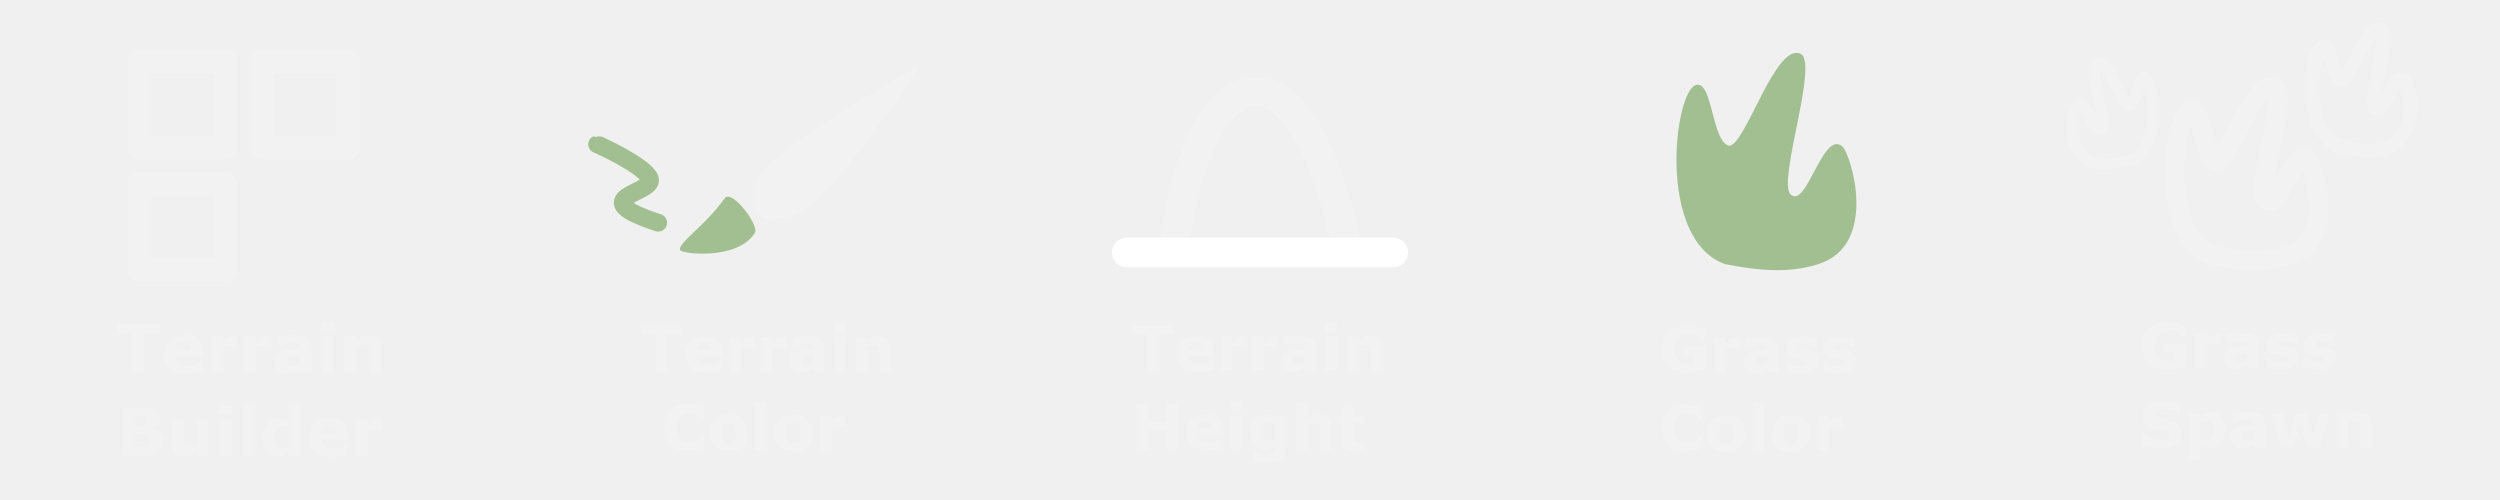
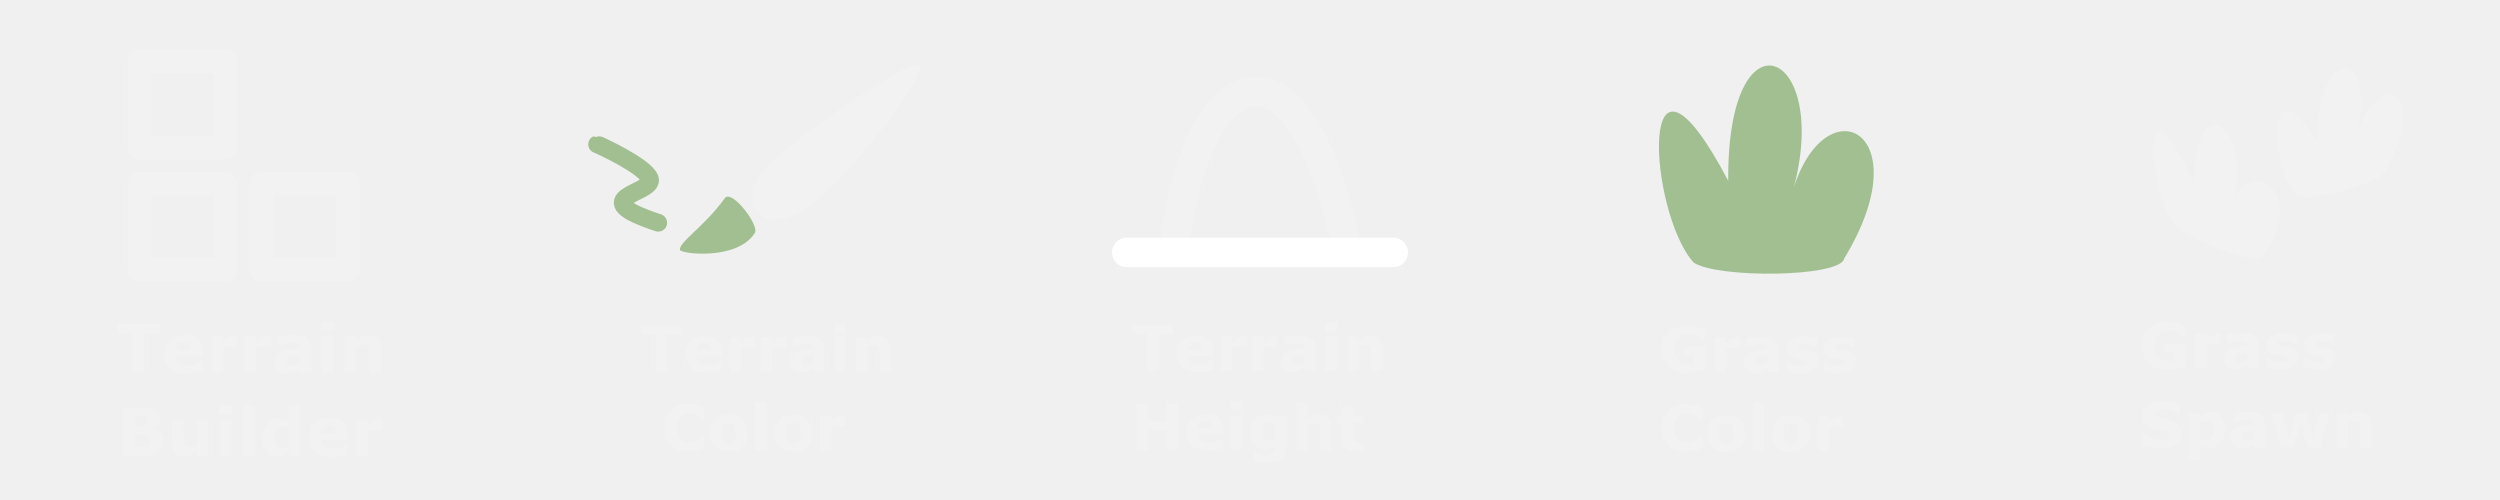
<svg xmlns="http://www.w3.org/2000/svg" width="84.667mm" height="16.933mm" viewBox="0 0 84.667 16.933" version="1.1" id="svg11372">
  <defs id="defs11369">
    <marker style="overflow:visible" id="Arrow1Lstart" refX="0" refY="0" orient="auto">
      <path transform="matrix(0.8,0,0,0.8,10,0)" style="fill:context-stroke;fill-rule:evenodd;stroke:context-stroke;stroke-width:1pt" d="M 0,0 5,-5 -12.5,0 5,5 Z" id="path27638" />
    </marker>
  </defs>
  <g id="layer1" transform="translate(263.7829,214.9342)">
    <g id="g12135" transform="matrix(0.20154,0,0,0.20154,-221.8433,-171.6164)" style="stroke-width:4.962">
      <rect style="fill:#21262e;fill-opacity:0;stroke-width:3.473;stroke-linecap:round;stroke-linejoin:round" id="rect11620" width="84.02" height="84.02" x="-208.095" y="-214.934" ry="0" />
      <g id="g4439" transform="matrix(1.058834,0,0,1.058834,-207.2128,-225.7754)" style="stroke-width:4.686">
-         <rect style="fill:none;fill-opacity:1;stroke:#f2f2f2;stroke-width:3.749;stroke-linecap:round;stroke-linejoin:round;stroke-miterlimit:4;stroke-dasharray:none;stroke-opacity:1" id="rect4427" width="13.678" height="13.678" x="21.268" y="19.986" />
-         <rect style="fill:none;fill-opacity:1;stroke:#f2f2f2;stroke-width:3.749;stroke-linecap:round;stroke-linejoin:round;stroke-miterlimit:4;stroke-dasharray:none;stroke-opacity:1" id="rect4429" width="13.678" height="13.678" x="21.268" y="39.396" />
-         <rect style="fill:none;fill-opacity:1;stroke:#f2f2f2;stroke-width:3.749;stroke-linecap:round;stroke-linejoin:round;stroke-miterlimit:4;stroke-dasharray:none;stroke-opacity:1" id="rect4431" width="13.678" height="13.678" x="40.679" y="19.986" />
+         <rect style="fill:none;fill-opacity:1;stroke:#f2f2f2;stroke-width:3.749;stroke-linecap:round;stroke-linejoin:round;stroke-miterlimit:4;stroke-dasharray:none;stroke-opacity:1" id="rect4427" width="13.678" height="13.678" x="21.268" y="-53.074" transform="scale(1,-1)" />
+         <rect style="fill:none;fill-opacity:1;stroke:#f2f2f2;stroke-width:3.749;stroke-linecap:round;stroke-linejoin:round;stroke-miterlimit:4;stroke-dasharray:none;stroke-opacity:1" id="rect4429" width="13.678" height="13.678" x="21.268" y="-33.664" transform="scale(1,-1)" />
+         <rect style="fill:none;fill-opacity:1;stroke:#f2f2f2;stroke-width:3.749;stroke-linecap:round;stroke-linejoin:round;stroke-miterlimit:4;stroke-dasharray:none;stroke-opacity:1" id="rect4431" width="13.678" height="13.678" x="40.679" y="-53.074" transform="scale(1,-1)" />
        <g aria-label=" Terrain  Builder" id="text4437" style="font-weight:bold;font-size:10.583px;line-height:1.25;-inkscape-font-specification:'sans-serif, Bold';fill:#f2f2f2;stroke-width:1.24">
          <path d="m 24.564,63.162 h -2.403 v 6.206 h -1.984 v -6.206 h -2.403 v -1.488 h 6.79 z" id="path12566" style="stroke-width:1.24" />
          <path d="m 31.37,66.811 h -4.258 q 0.041,0.682 0.517,1.044 0.481,0.362 1.411,0.362 0.589,0 1.142,-0.212 0.553,-0.212 0.873,-0.455 h 0.207 v 1.493 q -0.63,0.253 -1.189,0.367 -0.558,0.114 -1.235,0.114 -1.747,0 -2.677,-0.785 -0.93,-0.785 -0.93,-2.238 0,-1.437 0.878,-2.274 0.884,-0.842 2.418,-0.842 1.416,0 2.129,0.718 0.713,0.713 0.713,2.057 z m -1.85,-1.09 q -0.015,-0.584 -0.289,-0.878 -0.274,-0.295 -0.853,-0.295 -0.537,0 -0.884,0.279 -0.346,0.279 -0.388,0.894 z" id="path12568" style="stroke-width:1.24" />
          <path d="m 36.889,65.338 h -0.165 q -0.119,-0.041 -0.382,-0.062 -0.264,-0.021 -0.439,-0.021 -0.398,0 -0.703,0.052 -0.305,0.052 -0.656,0.176 v 3.886 H 32.682 v -5.803 h 1.86 v 0.853 q 0.615,-0.527 1.07,-0.698 0.455,-0.176 0.837,-0.176 0.098,0 0.222,0.005 0.124,0.005 0.217,0.015 z" id="path12570" style="stroke-width:1.24" />
          <path d="m 42.149,65.338 h -0.165 q -0.119,-0.041 -0.382,-0.062 -0.264,-0.021 -0.439,-0.021 -0.398,0 -0.703,0.052 -0.305,0.052 -0.656,0.176 v 3.886 h -1.86 v -5.803 h 1.86 v 0.853 q 0.615,-0.527 1.07,-0.698 0.455,-0.176 0.837,-0.176 0.098,0 0.222,0.005 0.124,0.005 0.217,0.015 z" id="path12572" style="stroke-width:1.24" />
          <path d="m 46.718,67.855 v -1.209 q -0.377,0.031 -0.816,0.088 -0.439,0.052 -0.667,0.124 -0.279,0.088 -0.429,0.258 -0.145,0.165 -0.145,0.439 0,0.181 0.031,0.295 0.031,0.114 0.155,0.217 0.119,0.103 0.284,0.155 0.165,0.047 0.517,0.047 0.279,0 0.563,-0.114 0.289,-0.114 0.506,-0.3 z m 0,0.899 q -0.15,0.114 -0.372,0.274 -0.222,0.16 -0.419,0.253 -0.274,0.124 -0.568,0.181 -0.295,0.062 -0.646,0.062 -0.827,0 -1.385,-0.512 -0.558,-0.512 -0.558,-1.307 0,-0.636 0.284,-1.039 0.284,-0.403 0.806,-0.636 0.517,-0.233 1.282,-0.331 0.765,-0.098 1.586,-0.145 v -0.031 q 0,-0.481 -0.393,-0.661 -0.393,-0.186 -1.158,-0.186 -0.46,0 -0.982,0.165 -0.522,0.16 -0.749,0.248 H 43.276 V 63.689 q 0.295,-0.078 0.956,-0.181 0.667,-0.109 1.333,-0.109 1.586,0 2.289,0.491 0.708,0.486 0.708,1.53 v 3.948 h -1.845 z" id="path12574" style="stroke-width:1.24" />
          <path d="m 52.133,69.369 h -1.86 v -5.803 h 1.86 z m 0.052,-6.63 H 50.221 v -1.411 h 1.964 z" id="path12576" style="stroke-width:1.24" />
          <path d="m 59.719,69.369 h -1.871 v -2.878 q 0,-0.351 -0.036,-0.698 -0.036,-0.351 -0.124,-0.517 -0.103,-0.191 -0.305,-0.279 -0.196,-0.088 -0.553,-0.088 -0.253,0 -0.517,0.083 -0.258,0.083 -0.563,0.264 v 4.113 h -1.86 v -5.803 h 1.86 v 0.641 q 0.496,-0.388 0.951,-0.594 0.46,-0.207 1.018,-0.207 0.941,0 1.468,0.548 0.532,0.548 0.532,1.638 z" id="path12578" style="stroke-width:1.24" />
          <path d="m 25.127,80.241 q 0,0.558 -0.227,0.997 -0.222,0.439 -0.615,0.729 -0.455,0.341 -1.003,0.486 -0.543,0.145 -1.38,0.145 H 18.544 V 74.903 h 2.987 q 0.93,0 1.359,0.062 0.434,0.062 0.858,0.274 0.439,0.222 0.651,0.599 0.217,0.372 0.217,0.853 0,0.558 -0.295,0.987 -0.295,0.424 -0.832,0.661 v 0.041 q 0.754,0.15 1.194,0.62 0.444,0.47 0.444,1.24 z m -2.542,-3.163 q 0,-0.191 -0.098,-0.382 -0.093,-0.191 -0.336,-0.284 -0.217,-0.083 -0.543,-0.088 -0.32,-0.01 -0.904,-0.01 h -0.186 v 1.628 h 0.31 q 0.47,0 0.801,-0.015 0.331,-0.015 0.522,-0.103 0.269,-0.119 0.351,-0.305 0.083,-0.191 0.083,-0.439 z m 0.486,3.132 q 0,-0.367 -0.145,-0.563 -0.14,-0.202 -0.481,-0.3 -0.233,-0.067 -0.641,-0.072 -0.408,-0.005 -0.853,-0.005 h -0.434 v 1.917 h 0.145 q 0.837,0 1.199,-0.005 0.362,-0.005 0.667,-0.134 0.31,-0.129 0.424,-0.341 0.119,-0.217 0.119,-0.496 z" id="path12580" style="stroke-width:1.24" />
          <path d="m 32.284,82.598 h -1.86 v -0.641 q -0.517,0.393 -0.946,0.599 -0.429,0.202 -1.023,0.202 -0.961,0 -1.483,-0.553 -0.517,-0.553 -0.517,-1.633 v -3.778 h 1.871 v 2.878 q 0,0.439 0.026,0.734 0.031,0.289 0.134,0.481 0.098,0.191 0.295,0.279 0.202,0.088 0.558,0.088 0.238,0 0.527,-0.088 0.289,-0.088 0.558,-0.258 v -4.113 h 1.86 z" id="path12582" style="stroke-width:1.24" />
          <path d="m 35.902,82.598 h -1.86 v -5.803 h 1.86 z m 0.052,-6.63 h -1.964 v -1.411 h 1.964 z" id="path12584" style="stroke-width:1.24" />
          <path d="m 39.519,82.598 h -1.86 v -8.041 h 1.86 z" id="path12586" style="stroke-width:1.24" />
          <path d="m 46.919,82.598 h -1.86 v -0.605 q -0.481,0.393 -0.899,0.579 -0.419,0.186 -0.966,0.186 -1.059,0 -1.695,-0.816 -0.636,-0.816 -0.636,-2.201 0,-0.739 0.212,-1.307 0.217,-0.574 0.589,-0.982 0.351,-0.388 0.853,-0.599 0.501,-0.217 1.003,-0.217 0.522,0 0.853,0.114 0.336,0.109 0.687,0.279 v -2.47 h 1.86 z M 45.059,80.996 V 78.148 q -0.196,-0.083 -0.413,-0.119 -0.217,-0.036 -0.398,-0.036 -0.734,0 -1.101,0.46 -0.367,0.455 -0.367,1.266 0,0.853 0.295,1.24 0.295,0.382 0.946,0.382 0.253,0 0.537,-0.093 0.284,-0.098 0.501,-0.253 z" id="path12588" style="stroke-width:1.24" />
          <path d="m 54.391,80.04 h -4.258 q 0.041,0.682 0.517,1.044 0.481,0.362 1.411,0.362 0.589,0 1.142,-0.212 0.553,-0.212 0.873,-0.455 h 0.207 v 1.493 q -0.63,0.253 -1.189,0.367 -0.558,0.114 -1.235,0.114 -1.747,0 -2.677,-0.785 -0.93,-0.785 -0.93,-2.238 0,-1.437 0.878,-2.274 0.884,-0.842 2.418,-0.842 1.416,0 2.129,0.718 0.713,0.713 0.713,2.057 z m -1.85,-1.09 q -0.015,-0.584 -0.289,-0.878 -0.274,-0.295 -0.853,-0.295 -0.537,0 -0.884,0.279 -0.346,0.279 -0.388,0.894 z" id="path12590" style="stroke-width:1.24" />
          <path d="m 59.91,78.567 h -0.165 q -0.119,-0.041 -0.382,-0.062 -0.264,-0.021 -0.439,-0.021 -0.398,0 -0.703,0.052 -0.305,0.052 -0.656,0.176 v 3.886 h -1.86 v -5.803 h 1.86 v 0.853 q 0.615,-0.527 1.07,-0.698 0.455,-0.176 0.837,-0.176 0.098,0 0.222,0.005 0.124,0.005 0.217,0.015 z" id="path12592" style="stroke-width:1.24" />
        </g>
      </g>
    </g>
    <g id="g3920" transform="matrix(0.1259586,0,0,0.1259586,-192.4308,-192.562)" style="stroke-width:7.939" />
    <g id="g2882">
      <rect style="fill:#21262e;fill-opacity:0;stroke-width:0.7;stroke-linecap:round;stroke-linejoin:round" id="rect12141" width="16.933" height="16.933" x="-212.983" y="-214.934" ry="0" />
      <g aria-label="Grass Color" id="text4475" style="font-weight:bold;font-size:10.583px;line-height:1.25;-inkscape-font-specification:'sans-serif, Bold';fill:#f2f2f2;stroke-width:1.313" transform="matrix(0.20154,0,0,0.20154,-195.6558,-187.0334)">
        <path d="m -51.473,-76.346 q -0.517,0.202 -1.369,0.403 -0.853,0.196 -1.7,0.196 -1.964,0 -3.075,-1.065 -1.111,-1.07 -1.111,-2.951 0,-1.793 1.121,-2.889 1.121,-1.101 3.126,-1.101 0.76,0 1.447,0.14 0.687,0.134 1.53,0.543 v 1.804 h -0.222 q -0.145,-0.109 -0.424,-0.305 -0.279,-0.202 -0.537,-0.341 -0.3,-0.165 -0.703,-0.284 -0.398,-0.119 -0.847,-0.119 -0.527,0 -0.956,0.155 -0.429,0.155 -0.77,0.475 -0.326,0.31 -0.517,0.791 -0.186,0.475 -0.186,1.101 0,1.276 0.677,1.953 0.677,0.677 2,0.677 0.114,0 0.248,-0.005 0.14,-0.005 0.253,-0.015 v -1.509 H -55.023 V -80.144 h 3.55 z" id="path12984" style="stroke-width:1.313" />
        <path d="m -45.592,-79.937 h -0.165 q -0.119,-0.041 -0.382,-0.062 -0.264,-0.021 -0.439,-0.021 -0.398,0 -0.703,0.052 -0.305,0.052 -0.656,0.176 v 3.886 h -1.86 v -5.803 h 1.86 v 0.853 q 0.615,-0.527 1.07,-0.698 0.455,-0.176 0.837,-0.176 0.098,0 0.222,0.005 0.124,0.005 0.217,0.015 z" id="path12986" style="stroke-width:1.313" />
        <path d="m -41.024,-77.421 v -1.209 q -0.377,0.031 -0.816,0.088 -0.439,0.052 -0.667,0.124 -0.279,0.088 -0.429,0.258 -0.145,0.165 -0.145,0.439 0,0.181 0.031,0.295 0.031,0.114 0.155,0.217 0.119,0.103 0.284,0.155 0.165,0.047 0.517,0.047 0.279,0 0.563,-0.114 0.289,-0.114 0.506,-0.3 z m 0,0.899 q -0.15,0.114 -0.372,0.274 -0.222,0.16 -0.419,0.253 -0.274,0.124 -0.568,0.181 -0.295,0.062 -0.646,0.062 -0.827,0 -1.385,-0.512 -0.558,-0.512 -0.558,-1.307 0,-0.636 0.284,-1.039 0.284,-0.403 0.806,-0.636 0.517,-0.233 1.282,-0.331 0.765,-0.098 1.586,-0.145 v -0.031 q 0,-0.481 -0.393,-0.661 -0.393,-0.186 -1.158,-0.186 -0.46,0 -0.982,0.165 -0.522,0.16 -0.749,0.248 h -0.171 v -1.4 q 0.295,-0.078 0.956,-0.181 0.667,-0.109 1.333,-0.109 1.586,0 2.289,0.491 0.708,0.486 0.708,1.53 v 3.948 h -1.845 z" id="path12988" style="stroke-width:1.313" />
        <path d="m -32.425,-77.746 q 0,0.899 -0.806,1.452 -0.806,0.548 -2.207,0.548 -0.775,0 -1.406,-0.145 -0.63,-0.145 -1.013,-0.32 v -1.53 h 0.171 q 0.14,0.098 0.32,0.217 0.186,0.114 0.522,0.248 0.289,0.119 0.656,0.207 0.367,0.083 0.785,0.083 0.548,0 0.811,-0.119 0.264,-0.124 0.264,-0.362 0,-0.212 -0.155,-0.305 -0.155,-0.098 -0.589,-0.186 -0.207,-0.047 -0.563,-0.098 -0.351,-0.057 -0.641,-0.134 -0.791,-0.207 -1.173,-0.641 -0.382,-0.439 -0.382,-1.09 0,-0.837 0.791,-1.39 0.796,-0.558 2.17,-0.558 0.651,0 1.245,0.134 0.599,0.129 0.935,0.279 v 1.468 h -0.16 q -0.413,-0.284 -0.946,-0.46 -0.527,-0.181 -1.07,-0.181 -0.45,0 -0.76,0.124 -0.305,0.124 -0.305,0.351 0,0.207 0.14,0.315 0.14,0.109 0.656,0.217 0.284,0.057 0.61,0.114 0.331,0.052 0.661,0.134 0.734,0.191 1.085,0.605 0.351,0.408 0.351,1.023 z" id="path12990" style="stroke-width:1.313" />
        <path d="m -26.146,-77.746 q 0,0.899 -0.806,1.452 -0.806,0.548 -2.207,0.548 -0.775,0 -1.406,-0.145 -0.63,-0.145 -1.013,-0.32 v -1.53 h 0.171 q 0.14,0.098 0.32,0.217 0.186,0.114 0.522,0.248 0.289,0.119 0.656,0.207 0.367,0.083 0.785,0.083 0.548,0 0.811,-0.119 0.264,-0.124 0.264,-0.362 0,-0.212 -0.155,-0.305 -0.155,-0.098 -0.589,-0.186 -0.207,-0.047 -0.563,-0.098 -0.351,-0.057 -0.641,-0.134 -0.791,-0.207 -1.173,-0.641 -0.382,-0.439 -0.382,-1.09 0,-0.837 0.791,-1.39 0.796,-0.558 2.17,-0.558 0.651,0 1.245,0.134 0.599,0.129 0.935,0.279 v 1.468 h -0.16 q -0.413,-0.284 -0.946,-0.46 -0.527,-0.181 -1.07,-0.181 -0.45,0 -0.76,0.124 -0.305,0.124 -0.305,0.351 0,0.207 0.14,0.315 0.14,0.109 0.656,0.217 0.284,0.057 0.61,0.114 0.331,0.052 0.661,0.134 0.734,0.191 1.085,0.605 0.351,0.408 0.351,1.023 z" id="path12992" style="stroke-width:1.313" />
        <path d="m -54.801,-62.528 q -0.858,0 -1.586,-0.253 -0.723,-0.253 -1.245,-0.754 -0.522,-0.501 -0.811,-1.251 -0.284,-0.749 -0.284,-1.731 0,-0.915 0.274,-1.659 0.274,-0.744 0.796,-1.276 0.501,-0.512 1.24,-0.791 0.744,-0.279 1.623,-0.279 0.486,0 0.873,0.057 0.393,0.052 0.723,0.14 0.346,0.098 0.625,0.222 0.284,0.119 0.496,0.222 v 1.866 h -0.227 q -0.145,-0.124 -0.367,-0.295 -0.217,-0.171 -0.496,-0.336 -0.284,-0.165 -0.615,-0.279 -0.331,-0.114 -0.708,-0.114 -0.419,0 -0.796,0.134 -0.377,0.129 -0.698,0.434 -0.305,0.295 -0.496,0.78 -0.186,0.486 -0.186,1.178 0,0.723 0.202,1.209 0.207,0.486 0.517,0.765 0.315,0.284 0.703,0.408 0.388,0.119 0.765,0.119 0.362,0 0.713,-0.109 0.357,-0.109 0.656,-0.295 0.253,-0.15 0.47,-0.32 0.217,-0.171 0.357,-0.295 h 0.207 v 1.84 q -0.289,0.129 -0.553,0.243 -0.264,0.114 -0.553,0.196 -0.377,0.109 -0.708,0.165 -0.331,0.057 -0.91,0.057 z" id="path12994" style="stroke-width:1.313" />
        <path d="m -44.791,-65.577 q 0,1.431 -0.837,2.258 -0.832,0.822 -2.341,0.822 -1.509,0 -2.346,-0.822 -0.832,-0.827 -0.832,-2.258 0,-1.442 0.837,-2.263 0.842,-0.822 2.341,-0.822 1.519,0 2.346,0.827 0.832,0.827 0.832,2.258 z m -2.289,1.411 q 0.181,-0.222 0.269,-0.532 0.093,-0.315 0.093,-0.868 0,-0.512 -0.093,-0.858 -0.093,-0.346 -0.258,-0.553 -0.165,-0.212 -0.398,-0.3 -0.233,-0.088 -0.501,-0.088 -0.269,0 -0.481,0.072 -0.207,0.072 -0.398,0.289 -0.171,0.202 -0.274,0.553 -0.098,0.351 -0.098,0.884 0,0.475 0.088,0.827 0.088,0.346 0.258,0.558 0.165,0.202 0.393,0.295 0.233,0.093 0.527,0.093 0.253,0 0.481,-0.083 0.233,-0.088 0.393,-0.289 z" id="path12996" style="stroke-width:1.313" />
        <path d="m -41.598,-62.677 h -1.86 v -8.041 h 1.86 z" id="path12998" style="stroke-width:1.313" />
        <path d="m -33.908,-65.577 q 0,1.431 -0.837,2.258 -0.832,0.822 -2.341,0.822 -1.509,0 -2.346,-0.822 -0.832,-0.827 -0.832,-2.258 0,-1.442 0.837,-2.263 0.842,-0.822 2.341,-0.822 1.519,0 2.346,0.827 0.832,0.827 0.832,2.258 z m -2.289,1.411 q 0.181,-0.222 0.269,-0.532 0.093,-0.315 0.093,-0.868 0,-0.512 -0.093,-0.858 -0.093,-0.346 -0.258,-0.553 -0.165,-0.212 -0.398,-0.3 -0.233,-0.088 -0.501,-0.088 -0.269,0 -0.481,0.072 -0.207,0.072 -0.398,0.289 -0.171,0.202 -0.274,0.553 -0.098,0.351 -0.098,0.884 0,0.475 0.088,0.827 0.088,0.346 0.258,0.558 0.165,0.202 0.393,0.295 0.233,0.093 0.527,0.093 0.253,0 0.481,-0.083 0.233,-0.088 0.393,-0.289 z" id="path13000" style="stroke-width:1.313" />
        <path d="m -28.368,-66.708 h -0.165 q -0.119,-0.041 -0.382,-0.062 -0.264,-0.021 -0.439,-0.021 -0.398,0 -0.703,0.052 -0.305,0.052 -0.656,0.176 v 3.886 h -1.86 v -5.803 h 1.86 v 0.853 q 0.615,-0.527 1.07,-0.698 0.455,-0.176 0.837,-0.176 0.098,0 0.222,0.005 0.124,0.005 0.217,0.015 z" id="path13002" style="stroke-width:1.313" />
      </g>
-       <path style="fill:#a1bf91;fill-opacity:1;stroke:none;stroke-width:0.265;stroke-linecap:butt;stroke-linejoin:miter;stroke-miterlimit:4;stroke-dasharray:none;stroke-opacity:1" d="m -202.198,-205.991 c 2.069,-0.659 1.085,-3.754 0.809,-3.986 -0.665,-0.558 -1.205,2.123 -1.746,1.632 -0.483,-0.401 0.998,-4.565 0.308,-4.777 -0.838,-0.33 -1.842,3.091 -2.389,3.125 -0.599,-0.118 -0.557,-2.202 -1.123,-2.062 -0.736,0.182 -1.357,5.227 0.975,6.069 1.042,0.205 2.114,0.335 3.165,0 z" id="path39432" />
+       <path style="fill:#a1bf91;fill-opacity:1;stroke:none;stroke-width:0.265px;stroke-linecap:butt;stroke-linejoin:miter;stroke-opacity:1" d="m -206.423,-206.041 c 0.811,0.541 4.983,0.499 5.096,-0.137 2.616,-4.3 -0.598,-5.915 -1.713,-2.382 1.268,-4.729 -2.261,-6.2 -2.213,-0.251 -3.136,-5.943 -2.703,1.086 -1.17,2.77 z" id="path867-1" />
    </g>
-     <path style="fill:none;fill-opacity:1;stroke:#f2f2f2;stroke-width:0.454;stroke-linecap:butt;stroke-linejoin:miter;stroke-miterlimit:4;stroke-dasharray:none;stroke-opacity:1" d="m -182.814,-209.994 c 1.035,-0.612 0.601,-2.079 0.448,-2.208 -0.368,-0.309 -0.667,1.176 -0.967,0.904 -0.267,-0.222 0.553,-2.528 0.171,-2.646 -0.464,-0.183 -1.02,1.712 -1.323,1.73 -0.332,-0.065 -0.308,-1.22 -0.622,-1.142 -0.407,0.101 -0.752,2.895 0.54,3.361 0.577,0.113 1.228,0.31 1.753,0 z" id="path2853" />
    <g id="g25799" transform="matrix(0.20154,0,0,0.20154,-193.6867,-211.7838)" style="stroke-width:4.962">
      <rect style="fill:#21262e;fill-opacity:0;stroke-width:3.473;stroke-linecap:round;stroke-linejoin:round" id="rect25763" width="84.02" height="84.02" x="-263.783" y="-15.632" ry="0" />
      <g id="g36978">
-         <path style="fill:#f2f2f2;fill-opacity:1;stroke:none;stroke-width:9.924;stroke-linecap:butt;stroke-linejoin:miter;stroke-miterlimit:4;stroke-dasharray:none;stroke-opacity:1" d="m -219.333,12.82 c 4.578,-5.123 26.05,-17.531 26.05,-17.531 0,0 -13.323,21.313 -20.44,24.9 -7.342,3.701 -9.669,-2.828 -5.61,-7.37 z" id="path25765" />
+         <path style="fill:#f2f2f2;fill-opacity:1;stroke:none;stroke-width:9.924;stroke-linecap:butt;stroke-linejoin:miter;stroke-miterlimit:4;stroke-dasharray:none;stroke-opacity:1" d="m -219.333,12.82 c 4.578,-5.123 24.727,-18.792 26.05,-17.531 1.641,1.262 -13.323,21.313 -20.44,24.9 -7.342,3.701 -9.669,-2.828 -5.61,-7.37 z" id="path25765" />
        <path style="fill:#a1bf91;fill-opacity:1;stroke:none;stroke-width:4.962;stroke-linecap:butt;stroke-linejoin:miter;stroke-miterlimit:4;stroke-dasharray:none;stroke-opacity:1" d="m -220.951,23.484 c -2.802,4.594 -12.015,3.599 -12.57,2.929 -0.446,-1.197 4.085,-3.944 7.506,-8.738 1.143,-1.602 5.835,4.546 5.064,5.81 z" id="path25767" />
        <path style="fill:none;stroke:#a1bf91;stroke-width:2.977;stroke-linecap:round;stroke-linejoin:round;stroke-miterlimit:4;stroke-dasharray:none;stroke-opacity:1" d="m -237.191,21.802 c -13.073,-4.306 -0.507,-4.888 -1.414,-7.404 -0.778,-2.158 -8.804,-5.802 -8.86,-5.775" id="path25769" />
        <g aria-label="Terrain  Color" id="g25795" style="font-weight:bold;font-size:10.583px;line-height:1.25;-inkscape-font-specification:'sans-serif, Bold';fill:#f2f2f2;stroke-width:1.313" transform="translate(1.306915,2.53826)">
          <path d="m -234.587,38.083 h -2.403 v 6.206 h -1.984 v -6.206 h -2.403 v -1.488 h 6.79 z" id="path25771" style="stroke-width:1.313" />
          <path d="m -227.781,41.731 h -4.258 q 0.041,0.682 0.517,1.044 0.481,0.362 1.411,0.362 0.589,0 1.142,-0.212 0.553,-0.212 0.873,-0.455 h 0.207 v 1.493 q -0.63,0.253 -1.189,0.367 -0.558,0.114 -1.235,0.114 -1.747,0 -2.677,-0.785 -0.93,-0.785 -0.93,-2.238 0,-1.437 0.878,-2.274 0.884,-0.842 2.418,-0.842 1.416,0 2.129,0.718 0.713,0.713 0.713,2.057 z m -1.85,-1.09 q -0.015,-0.584 -0.289,-0.878 -0.274,-0.295 -0.853,-0.295 -0.537,0 -0.884,0.279 -0.346,0.279 -0.388,0.894 z" id="path25773" style="stroke-width:1.313" />
          <path d="m -222.262,40.258 h -0.165 q -0.119,-0.041 -0.382,-0.062 -0.264,-0.021 -0.439,-0.021 -0.398,0 -0.703,0.052 -0.305,0.052 -0.656,0.176 v 3.886 h -1.86 v -5.803 h 1.86 v 0.853 q 0.615,-0.527 1.07,-0.698 0.455,-0.176 0.837,-0.176 0.098,0 0.222,0.005 0.124,0.005 0.217,0.015 z" id="path25775" style="stroke-width:1.313" />
          <path d="m -217.001,40.258 h -0.165 q -0.119,-0.041 -0.382,-0.062 -0.264,-0.021 -0.439,-0.021 -0.398,0 -0.703,0.052 -0.305,0.052 -0.656,0.176 v 3.886 h -1.86 v -5.803 h 1.86 v 0.853 q 0.615,-0.527 1.07,-0.698 0.455,-0.176 0.837,-0.176 0.098,0 0.222,0.005 0.124,0.005 0.217,0.015 z" id="path25777" style="stroke-width:1.313" />
          <path d="m -212.433,42.775 v -1.209 q -0.377,0.031 -0.816,0.088 -0.439,0.052 -0.667,0.124 -0.279,0.088 -0.429,0.258 -0.145,0.165 -0.145,0.439 0,0.181 0.031,0.295 0.031,0.114 0.155,0.217 0.119,0.103 0.284,0.155 0.165,0.047 0.517,0.047 0.279,0 0.563,-0.114 0.289,-0.114 0.506,-0.3 z m 0,0.899 q -0.15,0.114 -0.372,0.274 -0.222,0.16 -0.419,0.253 -0.274,0.124 -0.568,0.181 -0.295,0.062 -0.646,0.062 -0.827,0 -1.385,-0.512 -0.558,-0.512 -0.558,-1.307 0,-0.636 0.284,-1.039 0.284,-0.403 0.806,-0.636 0.517,-0.233 1.282,-0.331 0.765,-0.098 1.586,-0.145 v -0.031 q 0,-0.481 -0.393,-0.661 -0.393,-0.186 -1.158,-0.186 -0.46,0 -0.982,0.165 -0.522,0.16 -0.749,0.248 h -0.171 v -1.4 q 0.295,-0.078 0.956,-0.181 0.667,-0.109 1.333,-0.109 1.586,0 2.289,0.491 0.708,0.486 0.708,1.53 v 3.948 h -1.845 z" id="path25779" style="stroke-width:1.313" />
          <path d="m -207.017,44.289 h -1.86 v -5.803 h 1.86 z m 0.052,-6.63 h -1.964 V 36.248 h 1.964 z" id="path25781" style="stroke-width:1.313" />
          <path d="m -199.431,44.289 h -1.871 v -2.878 q 0,-0.351 -0.036,-0.698 -0.036,-0.351 -0.124,-0.517 -0.103,-0.191 -0.305,-0.279 -0.196,-0.088 -0.553,-0.088 -0.253,0 -0.517,0.083 -0.258,0.083 -0.563,0.264 v 4.113 h -1.86 V 38.486 h 1.86 v 0.641 q 0.496,-0.388 0.951,-0.594 0.46,-0.207 1.018,-0.207 0.941,0 1.468,0.548 0.532,0.548 0.532,1.638 z" id="path25783" style="stroke-width:1.313" />
          <path d="m -233.512,57.668 q -0.858,0 -1.586,-0.253 -0.723,-0.253 -1.245,-0.754 -0.522,-0.501 -0.811,-1.251 -0.284,-0.749 -0.284,-1.731 0,-0.915 0.274,-1.659 0.274,-0.744 0.796,-1.276 0.501,-0.512 1.24,-0.791 0.744,-0.279 1.623,-0.279 0.486,0 0.873,0.057 0.393,0.052 0.723,0.14 0.346,0.098 0.625,0.222 0.284,0.119 0.496,0.222 v 1.866 h -0.227 q -0.145,-0.124 -0.367,-0.295 -0.217,-0.171 -0.496,-0.336 -0.284,-0.165 -0.615,-0.279 -0.331,-0.114 -0.708,-0.114 -0.419,0 -0.796,0.134 -0.377,0.129 -0.698,0.434 -0.305,0.295 -0.496,0.78 -0.186,0.486 -0.186,1.178 0,0.723 0.202,1.209 0.207,0.486 0.517,0.765 0.315,0.284 0.703,0.408 0.388,0.119 0.765,0.119 0.362,0 0.713,-0.109 0.357,-0.109 0.656,-0.295 0.253,-0.15 0.47,-0.32 0.217,-0.171 0.357,-0.295 h 0.207 v 1.84 q -0.289,0.129 -0.553,0.243 -0.264,0.114 -0.553,0.196 -0.377,0.109 -0.708,0.165 -0.331,0.057 -0.909,0.057 z" id="path25785" style="stroke-width:1.313" />
          <path d="m -223.502,54.619 q 0,1.431 -0.837,2.258 -0.832,0.822 -2.341,0.822 -1.509,0 -2.346,-0.822 -0.832,-0.827 -0.832,-2.258 0,-1.442 0.837,-2.263 0.842,-0.822 2.341,-0.822 1.519,0 2.346,0.827 0.832,0.827 0.832,2.258 z m -2.289,1.411 q 0.181,-0.222 0.269,-0.532 0.093,-0.315 0.093,-0.868 0,-0.512 -0.093,-0.858 -0.093,-0.346 -0.258,-0.553 -0.165,-0.212 -0.398,-0.3 -0.233,-0.088 -0.501,-0.088 -0.269,0 -0.481,0.072 -0.207,0.072 -0.398,0.289 -0.171,0.202 -0.274,0.553 -0.098,0.351 -0.098,0.884 0,0.475 0.088,0.827 0.088,0.346 0.258,0.558 0.165,0.202 0.393,0.295 0.233,0.093 0.527,0.093 0.253,0 0.481,-0.083 0.233,-0.088 0.393,-0.289 z" id="path25787" style="stroke-width:1.313" />
          <path d="m -220.308,57.518 h -1.86 v -8.041 h 1.86 z" id="path25789" style="stroke-width:1.313" />
          <path d="m -212.619,54.619 q 0,1.431 -0.837,2.258 -0.832,0.822 -2.341,0.822 -1.509,0 -2.346,-0.822 -0.832,-0.827 -0.832,-2.258 0,-1.442 0.837,-2.263 0.842,-0.822 2.341,-0.822 1.519,0 2.346,0.827 0.832,0.827 0.832,2.258 z m -2.289,1.411 q 0.181,-0.222 0.269,-0.532 0.093,-0.315 0.093,-0.868 0,-0.512 -0.093,-0.858 -0.093,-0.346 -0.258,-0.553 -0.165,-0.212 -0.398,-0.3 -0.233,-0.088 -0.501,-0.088 -0.269,0 -0.481,0.072 -0.207,0.072 -0.398,0.289 -0.171,0.202 -0.274,0.553 -0.098,0.351 -0.098,0.884 0,0.475 0.088,0.827 0.088,0.346 0.258,0.558 0.165,0.202 0.393,0.295 0.233,0.093 0.527,0.093 0.253,0 0.481,-0.083 0.233,-0.088 0.393,-0.289 z" id="path25791" style="stroke-width:1.313" />
          <path d="m -207.079,53.487 h -0.165 q -0.119,-0.041 -0.382,-0.062 -0.264,-0.021 -0.439,-0.021 -0.398,0 -0.703,0.052 -0.305,0.052 -0.656,0.176 v 3.886 h -1.86 v -5.803 h 1.86 v 0.853 q 0.615,-0.527 1.07,-0.698 0.455,-0.176 0.837,-0.176 0.098,0 0.222,0.005 0.124,0.005 0.217,0.015 z" id="path25793" style="stroke-width:1.313" />
        </g>
      </g>
    </g>
    <g id="g37018">
      <rect style="fill:#21262e;fill-opacity:0;stroke-width:0.7;stroke-linecap:round;stroke-linejoin:round" id="rect12137" width="16.933" height="16.933" x="-229.916" y="-214.934" ry="0" />
      <g id="g36997">
        <g id="g1611" transform="matrix(0.20154,0,0,0.20154,-207.2728,-211.1071)" style="stroke-width:4.962">
          <g aria-label="Terrain Height" id="text4459" style="font-weight:bold;font-size:10.583px;line-height:1.25;-inkscape-font-specification:'sans-serif, Bold';fill:#f2f2f2;stroke-width:1.313" transform="translate(0,7.283928)">
            <path d="m -83.297,29.888 h -2.403 v 6.206 h -1.984 v -6.206 h -2.403 v -1.488 h 6.79 z" id="path12921" style="stroke-width:1.313" />
            <path d="m -76.492,33.536 h -4.258 q 0.041,0.682 0.517,1.044 0.481,0.362 1.411,0.362 0.589,0 1.142,-0.212 0.553,-0.212 0.873,-0.455 h 0.207 v 1.493 q -0.63,0.253 -1.189,0.367 -0.558,0.114 -1.235,0.114 -1.747,0 -2.677,-0.785 -0.93,-0.785 -0.93,-2.238 0,-1.437 0.878,-2.274 0.884,-0.842 2.418,-0.842 1.416,0 2.129,0.718 0.713,0.713 0.713,2.057 z m -1.85,-1.09 q -0.015,-0.584 -0.289,-0.878 -0.274,-0.295 -0.853,-0.295 -0.537,0 -0.884,0.279 -0.346,0.279 -0.388,0.894 z" id="path12923" style="stroke-width:1.313" />
            <path d="m -70.973,32.064 h -0.165 q -0.119,-0.041 -0.382,-0.062 -0.264,-0.021 -0.439,-0.021 -0.398,0 -0.703,0.052 -0.305,0.052 -0.656,0.176 v 3.886 h -1.86 V 30.291 h 1.86 v 0.853 q 0.615,-0.527 1.07,-0.698 0.455,-0.176 0.837,-0.176 0.098,0 0.222,0.005 0.124,0.005 0.217,0.015 z" id="path12925" style="stroke-width:1.313" />
            <path d="m -65.712,32.064 h -0.165 q -0.119,-0.041 -0.382,-0.062 -0.264,-0.021 -0.439,-0.021 -0.398,0 -0.703,0.052 -0.305,0.052 -0.656,0.176 v 3.886 h -1.86 V 30.291 h 1.86 v 0.853 q 0.615,-0.527 1.07,-0.698 0.455,-0.176 0.837,-0.176 0.098,0 0.222,0.005 0.124,0.005 0.217,0.015 z" id="path12927" style="stroke-width:1.313" />
            <path d="M -61.144,34.58 V 33.371 q -0.377,0.031 -0.816,0.088 -0.439,0.052 -0.667,0.124 -0.279,0.088 -0.429,0.258 -0.145,0.165 -0.145,0.439 0,0.181 0.031,0.295 0.031,0.114 0.155,0.217 0.119,0.103 0.284,0.155 0.165,0.047 0.517,0.047 0.279,0 0.563,-0.114 0.289,-0.114 0.506,-0.3 z m 0,0.899 q -0.15,0.114 -0.372,0.274 -0.222,0.16 -0.419,0.253 -0.274,0.124 -0.568,0.181 -0.295,0.062 -0.646,0.062 -0.827,0 -1.385,-0.512 -0.558,-0.512 -0.558,-1.307 0,-0.636 0.284,-1.039 0.284,-0.403 0.806,-0.636 0.517,-0.233 1.282,-0.331 0.765,-0.098 1.586,-0.145 v -0.031 q 0,-0.481 -0.393,-0.661 -0.393,-0.186 -1.158,-0.186 -0.46,0 -0.982,0.165 -0.522,0.16 -0.749,0.248 h -0.171 V 30.415 q 0.295,-0.078 0.956,-0.181 0.667,-0.109 1.333,-0.109 1.586,0 2.289,0.491 0.708,0.486 0.708,1.53 v 3.948 h -1.845 z" id="path12929" style="stroke-width:1.313" />
            <path d="m -55.728,36.094 h -1.86 v -5.803 h 1.86 z m 0.052,-6.63 h -1.964 v -1.411 h 1.964 z" id="path12931" style="stroke-width:1.313" />
            <path d="m -48.142,36.094 h -1.871 v -2.878 q 0,-0.351 -0.036,-0.698 -0.036,-0.351 -0.124,-0.517 -0.103,-0.191 -0.305,-0.279 -0.196,-0.088 -0.553,-0.088 -0.253,0 -0.517,0.083 -0.258,0.083 -0.563,0.264 v 4.113 H -53.971 v -5.803 h 1.86 v 0.641 q 0.496,-0.388 0.951,-0.594 0.46,-0.207 1.018,-0.207 0.941,0 1.468,0.548 0.532,0.548 0.532,1.638 z" id="path12933" style="stroke-width:1.313" />
            <path d="m -82.419,49.324 h -1.984 V 45.934 h -2.93 v 3.39 h -1.984 v -7.695 h 1.984 v 2.816 h 2.93 v -2.816 h 1.984 z" id="path12935" style="stroke-width:1.313" />
            <path d="m -74.843,46.766 h -4.258 q 0.041,0.682 0.517,1.044 0.481,0.362 1.411,0.362 0.589,0 1.142,-0.212 0.553,-0.212 0.873,-0.455 h 0.207 v 1.493 q -0.63,0.253 -1.189,0.367 -0.558,0.114 -1.235,0.114 -1.747,0 -2.677,-0.785 -0.93,-0.785 -0.93,-2.238 0,-1.437 0.878,-2.274 0.884,-0.842 2.418,-0.842 1.416,0 2.129,0.718 0.713,0.713 0.713,2.057 z m -1.85,-1.09 q -0.015,-0.584 -0.289,-0.878 -0.274,-0.295 -0.853,-0.295 -0.537,0 -0.884,0.279 -0.346,0.279 -0.388,0.894 z" id="path12937" style="stroke-width:1.313" />
            <path d="m -71.67,49.324 h -1.86 v -5.803 h 1.86 z m 0.052,-6.63 h -1.964 v -1.411 h 1.964 z" id="path12939" style="stroke-width:1.313" />
            <path d="m -64.27,48.657 q 0,0.816 -0.233,1.375 -0.233,0.558 -0.651,0.873 -0.419,0.32 -1.013,0.46 -0.589,0.145 -1.333,0.145 -0.605,0 -1.194,-0.072 -0.584,-0.072 -1.013,-0.176 V 49.809 h 0.227 q 0.341,0.134 0.832,0.243 0.491,0.114 0.878,0.114 0.517,0 0.837,-0.098 0.326,-0.093 0.496,-0.269 0.16,-0.165 0.233,-0.424 0.072,-0.258 0.072,-0.62 v -0.109 q -0.336,0.274 -0.744,0.434 -0.408,0.16 -0.91,0.16 -1.22,0 -1.881,-0.734 -0.661,-0.734 -0.661,-2.232 0,-0.718 0.202,-1.24 0.202,-0.522 0.568,-0.91 0.341,-0.362 0.837,-0.563 0.501,-0.202 1.023,-0.202 0.47,0 0.853,0.114 0.388,0.109 0.703,0.305 l 0.067,-0.258 h 1.804 z m -1.86,-1.163 v -2.63 q -0.16,-0.067 -0.393,-0.103 -0.233,-0.041 -0.419,-0.041 -0.734,0 -1.101,0.424 -0.367,0.419 -0.367,1.173 0,0.837 0.31,1.168 0.315,0.331 0.93,0.331 0.279,0 0.548,-0.088 0.269,-0.088 0.491,-0.233 z" id="path12941" style="stroke-width:1.313" />
            <path d="m -56.684,49.324 h -1.871 v -2.878 q 0,-0.351 -0.036,-0.698 -0.036,-0.351 -0.124,-0.517 -0.103,-0.191 -0.305,-0.279 -0.196,-0.088 -0.553,-0.088 -0.253,0 -0.517,0.083 -0.258,0.083 -0.563,0.264 v 4.113 h -1.86 v -8.041 h 1.86 v 2.878 q 0.496,-0.388 0.951,-0.594 0.46,-0.207 1.018,-0.207 0.941,0 1.468,0.548 0.532,0.548 0.532,1.638 z" id="path12943" style="stroke-width:1.313" />
            <path d="m -51.263,49.272 q -0.3,0.078 -0.636,0.119 -0.336,0.047 -0.822,0.047 -1.085,0 -1.617,-0.439 -0.527,-0.439 -0.527,-1.504 V 44.781 h -0.765 v -1.261 h 0.765 V 41.861 h 1.86 v 1.659 h 1.741 v 1.261 h -1.741 v 2.057 q 0,0.305 0.005,0.532 0.005,0.227 0.083,0.408 0.072,0.181 0.253,0.289 0.186,0.103 0.537,0.103 0.145,0 0.377,-0.062 0.238,-0.062 0.331,-0.114 h 0.155 z" id="path12945" style="stroke-width:1.313" />
          </g>
        </g>
        <path style="fill:none;stroke:#f2f2f2;stroke-width:1;stroke-linecap:round;stroke-linejoin:round;stroke-miterlimit:4;stroke-dasharray:none;stroke-opacity:1" d="m -223.97,-206.916 c 0.885,-6.127 4.214,-7.044 5.748,0.145" id="path30230" />
        <path style="fill:none;stroke:#ffffff;stroke-width:1;stroke-linecap:round;stroke-linejoin:round;stroke-miterlimit:4;stroke-dasharray:none;stroke-opacity:1" d="m -225.624,-206.385 h 9.026" id="path36324" />
      </g>
    </g>
    <rect style="fill:#21262e;fill-opacity:0;stroke-width:0.7;stroke-linecap:round;stroke-linejoin:round" id="rect12139" width="16.933" height="16.933" x="-196.05" y="-214.934" ry="0" />
    <g aria-label="Grass Spawn" id="text4489" style="font-weight:bold;font-size:10.583px;line-height:1.25;-inkscape-font-specification:'sans-serif, Bold';fill:#f2f2f2;stroke-width:1.313" transform="matrix(0.20154,0,0,0.20154,-205.5007,-183.5892)">
      <path d="m 78.033,-94.009 q -0.517,0.202 -1.369,0.403 -0.853,0.196 -1.7,0.196 -1.964,0 -3.075,-1.065 -1.111,-1.07 -1.111,-2.951 0,-1.793 1.121,-2.889 1.121,-1.101 3.126,-1.101 0.76,0 1.447,0.14 0.687,0.134 1.53,0.543 v 1.804 h -0.222 q -0.145,-0.109 -0.424,-0.305 -0.279,-0.202 -0.537,-0.341 -0.3,-0.165 -0.703,-0.284 -0.398,-0.119 -0.847,-0.119 -0.527,0 -0.956,0.155 -0.429,0.155 -0.77,0.475 -0.326,0.31 -0.517,0.791 -0.186,0.475 -0.186,1.101 0,1.276 0.677,1.953 0.677,0.677 2,0.677 0.114,0 0.248,-0.005 0.14,-0.005 0.253,-0.015 v -1.509 h -1.535 v -1.452 h 3.55 z" id="path1019" style="stroke-width:1.313" />
      <path d="m 83.914,-97.6 h -0.165 q -0.119,-0.041 -0.382,-0.062 -0.264,-0.021 -0.439,-0.021 -0.398,0 -0.703,0.052 -0.305,0.052 -0.656,0.176 v 3.886 h -1.86 v -5.803 h 1.86 v 0.853 q 0.615,-0.527 1.07,-0.698 0.455,-0.176 0.837,-0.176 0.098,0 0.222,0.005 0.124,0.005 0.217,0.015 z" id="path1021" style="stroke-width:1.313" />
      <path d="m 88.482,-95.084 v -1.209 q -0.377,0.031 -0.816,0.088 -0.439,0.052 -0.667,0.124 -0.279,0.088 -0.429,0.258 -0.145,0.165 -0.145,0.439 0,0.181 0.031,0.295 0.031,0.114 0.155,0.217 0.119,0.103 0.284,0.155 0.165,0.047 0.517,0.047 0.279,0 0.563,-0.114 0.289,-0.114 0.506,-0.3 z m 0,0.899 q -0.15,0.114 -0.372,0.274 -0.222,0.16 -0.419,0.253 -0.274,0.124 -0.568,0.181 -0.295,0.062 -0.646,0.062 -0.827,0 -1.385,-0.512 -0.558,-0.512 -0.558,-1.307 0,-0.636 0.284,-1.039 0.284,-0.403 0.806,-0.636 0.517,-0.233 1.282,-0.331 0.765,-0.098 1.586,-0.145 v -0.031 q 0,-0.481 -0.393,-0.661 -0.393,-0.186 -1.158,-0.186 -0.46,0 -0.982,0.165 -0.522,0.16 -0.749,0.248 h -0.171 v -1.4 q 0.295,-0.078 0.956,-0.181 0.667,-0.109 1.333,-0.109 1.586,0 2.289,0.491 0.708,0.486 0.708,1.53 v 3.948 h -1.845 z" id="path1023" style="stroke-width:1.313" />
      <path d="m 97.081,-95.409 q 0,0.899 -0.806,1.452 -0.806,0.548 -2.207,0.548 -0.775,0 -1.406,-0.145 -0.63,-0.145 -1.013,-0.32 v -1.53 h 0.171 q 0.14,0.098 0.32,0.217 0.186,0.114 0.522,0.248 0.289,0.119 0.656,0.207 0.367,0.083 0.785,0.083 0.548,0 0.811,-0.119 0.264,-0.124 0.264,-0.362 0,-0.212 -0.155,-0.305 -0.155,-0.098 -0.589,-0.186 -0.207,-0.047 -0.563,-0.098 -0.351,-0.057 -0.641,-0.134 -0.791,-0.207 -1.173,-0.641 -0.382,-0.439 -0.382,-1.09 0,-0.837 0.791,-1.39 0.796,-0.558 2.17,-0.558 0.651,0 1.245,0.134 0.599,0.129 0.935,0.279 v 1.468 h -0.16 q -0.413,-0.284 -0.946,-0.46 -0.527,-0.181 -1.07,-0.181 -0.45,0 -0.76,0.124 -0.305,0.124 -0.305,0.351 0,0.207 0.14,0.315 0.14,0.109 0.656,0.217 0.284,0.057 0.61,0.114 0.331,0.052 0.661,0.134 0.734,0.191 1.085,0.605 0.351,0.408 0.351,1.023 z" id="path1025" style="stroke-width:1.313" />
      <path d="m 103.359,-95.409 q 0,0.899 -0.806,1.452 -0.806,0.548 -2.207,0.548 -0.775,0 -1.406,-0.145 -0.63,-0.145 -1.013,-0.32 v -1.53 h 0.171 q 0.14,0.098 0.32,0.217 0.186,0.114 0.522,0.248 0.289,0.119 0.656,0.207 0.367,0.083 0.785,0.083 0.548,0 0.811,-0.119 0.264,-0.124 0.264,-0.362 0,-0.212 -0.155,-0.305 -0.155,-0.098 -0.589,-0.186 -0.207,-0.047 -0.563,-0.098 -0.351,-0.057 -0.641,-0.134 -0.791,-0.207 -1.173,-0.641 -0.382,-0.439 -0.382,-1.09 0,-0.837 0.791,-1.39 0.796,-0.558 2.17,-0.558 0.651,0 1.245,0.134 0.599,0.129 0.935,0.279 v 1.468 h -0.16 q -0.413,-0.284 -0.946,-0.46 -0.527,-0.181 -1.07,-0.181 -0.45,0 -0.76,0.124 -0.305,0.124 -0.305,0.351 0,0.207 0.14,0.315 0.14,0.109 0.656,0.217 0.284,0.057 0.61,0.114 0.331,0.052 0.661,0.134 0.734,0.191 1.085,0.605 0.351,0.408 0.351,1.023 z" id="path1027" style="stroke-width:1.313" />
      <path d="m 77.387,-82.759 q 0,1.137 -0.966,1.85 -0.961,0.708 -2.615,0.708 -0.956,0 -1.669,-0.165 -0.708,-0.171 -1.328,-0.429 v -1.845 h 0.217 q 0.615,0.491 1.375,0.754 0.765,0.264 1.468,0.264 0.181,0 0.475,-0.031 0.295,-0.031 0.481,-0.103 0.227,-0.093 0.372,-0.233 0.15,-0.14 0.15,-0.413 0,-0.253 -0.217,-0.434 -0.212,-0.186 -0.625,-0.284 -0.434,-0.103 -0.92,-0.191 -0.481,-0.093 -0.904,-0.233 -0.972,-0.315 -1.4,-0.853 -0.424,-0.543 -0.424,-1.344 0,-1.075 0.961,-1.752 0.966,-0.682 2.48,-0.682 0.76,0 1.499,0.15 0.744,0.145 1.287,0.367 v 1.772 h -0.212 q -0.465,-0.372 -1.142,-0.62 -0.672,-0.253 -1.375,-0.253 -0.248,0 -0.496,0.036 -0.243,0.031 -0.47,0.124 -0.202,0.078 -0.346,0.238 -0.145,0.155 -0.145,0.357 0,0.305 0.233,0.47 0.233,0.16 0.878,0.295 0.424,0.088 0.811,0.171 0.393,0.083 0.842,0.227 0.884,0.289 1.302,0.791 0.424,0.496 0.424,1.292 z" id="path1029" style="stroke-width:1.313" />
      <path d="m 84.699,-83.322 q 0,0.718 -0.222,1.307 -0.217,0.589 -0.574,0.972 -0.372,0.403 -0.842,0.61 -0.47,0.207 -1.008,0.207 -0.496,0 -0.842,-0.109 -0.346,-0.103 -0.708,-0.295 v 2.418 h -1.86 v -7.932 h 1.86 v 0.605 q 0.429,-0.341 0.873,-0.553 0.45,-0.212 1.034,-0.212 1.085,0 1.685,0.796 0.605,0.796 0.605,2.186 z m -1.917,0.036 q 0,-0.847 -0.289,-1.23 -0.289,-0.382 -0.915,-0.382 -0.264,0 -0.543,0.083 -0.279,0.078 -0.532,0.227 v 2.92 q 0.186,0.072 0.398,0.093 0.212,0.021 0.419,0.021 0.739,0 1.101,-0.429 0.362,-0.434 0.362,-1.302 z" id="path1031" style="stroke-width:1.313" />
      <path d="m 89.557,-81.855 v -1.209 q -0.377,0.031 -0.816,0.088 -0.439,0.052 -0.667,0.124 -0.279,0.088 -0.429,0.258 -0.145,0.165 -0.145,0.439 0,0.181 0.031,0.295 0.031,0.114 0.155,0.217 0.119,0.103 0.284,0.155 0.165,0.047 0.517,0.047 0.279,0 0.563,-0.114 0.289,-0.114 0.506,-0.3 z m 0,0.899 q -0.15,0.114 -0.372,0.274 -0.222,0.16 -0.419,0.253 -0.274,0.124 -0.568,0.181 -0.295,0.062 -0.646,0.062 -0.827,0 -1.385,-0.512 -0.558,-0.512 -0.558,-1.307 0,-0.636 0.284,-1.039 0.284,-0.403 0.806,-0.636 0.517,-0.233 1.282,-0.331 0.765,-0.098 1.586,-0.145 v -0.031 q 0,-0.481 -0.393,-0.661 -0.393,-0.186 -1.158,-0.186 -0.46,0 -0.982,0.165 -0.522,0.16 -0.749,0.248 h -0.171 v -1.4 q 0.295,-0.078 0.956,-0.181 0.667,-0.109 1.333,-0.109 1.586,0 2.289,0.491 0.708,0.486 0.708,1.53 v 3.948 h -1.845 z" id="path1033" style="stroke-width:1.313" />
      <path d="m 102.367,-86.144 -1.798,5.803 h -1.974 l -1.183,-3.912 -1.163,3.912 h -2 l -1.783,-5.803 h 1.953 l 0.992,4 1.24,-4 h 1.648 l 1.178,4 0.977,-4 z" id="path1035" style="stroke-width:1.313" />
      <path d="m 109.307,-80.34 h -1.871 v -2.878 q 0,-0.351 -0.036,-0.698 -0.036,-0.351 -0.124,-0.517 -0.103,-0.191 -0.305,-0.279 -0.196,-0.088 -0.553,-0.088 -0.253,0 -0.517,0.083 -0.258,0.083 -0.563,0.264 v 4.113 h -1.86 v -5.803 h 1.86 v 0.641 q 0.496,-0.388 0.951,-0.594 0.46,-0.207 1.018,-0.207 0.941,0 1.468,0.548 0.532,0.548 0.532,1.638 z" id="path1037" style="stroke-width:1.313" />
    </g>
-     <path style="fill:none;fill-opacity:1;stroke:#f2f2f2;stroke-width:0.375;stroke-linecap:butt;stroke-linejoin:miter;stroke-miterlimit:4;stroke-dasharray:none;stroke-opacity:1" d="m -193.053,-209.516 c -0.856,-0.506 -0.497,-1.719 -0.37,-1.825 0.304,-0.255 0.552,0.972 0.799,0.747 0.221,-0.184 -0.457,-2.09 -0.141,-2.187 0.384,-0.151 0.843,1.415 1.094,1.43 0.274,-0.054 0.255,-1.008 0.514,-0.944 0.337,0.083 0.621,2.393 -0.447,2.779 -0.477,0.094 -1.015,0.256 -1.449,0 z" id="path5019" />
-     <path style="fill:none;fill-opacity:1;stroke:#f2f2f2;stroke-width:0.657;stroke-linecap:butt;stroke-linejoin:miter;stroke-miterlimit:4;stroke-dasharray:none;stroke-opacity:1" d="m -186.285,-206.275 c 1.66,-0.521 0.87,-3.008 0.648,-3.194 -0.533,-0.447 -0.966,1.701 -1.399,1.307 -0.387,-0.321 0.8,-3.657 0.247,-3.827 -0.671,-0.265 -1.476,2.477 -1.914,2.503 -0.48,-0.094 -0.446,-1.764 -0.9,-1.652 -0.589,0.146 -1.088,4.187 0.781,4.862 0.835,0.164 1.66,0.275 2.535,0 z" id="path5021" />
+     <path style="fill:#f2f2f2;fill-opacity:1;stroke:none;stroke-width:0.856;stroke-linecap:round;stroke-linejoin:round;stroke-opacity:1;stroke-miterlimit:4;stroke-dasharray:none" d="m -190.152,-207.306 c 0.477,0.5 2.933,1.407 2.999,1.057 1.539,-1.946 -0.352,-3.615 -1.008,-1.784 0.746,-2.5 -1.33,-4.154 -1.302,-0.642 -1.845,-4.198 -1.591,0.035 -0.689,1.369 z" id="path867" />
+     <path style="fill:#f2f2f2;fill-opacity:1;stroke:none;stroke-width:0.856;stroke-linecap:round;stroke-linejoin:round;stroke-opacity:1;stroke-miterlimit:4;stroke-dasharray:none" d="m -185.974,-208.279 c 0.477,0.189 2.933,-0.501 2.999,-0.894 1.539,-2.948 -0.352,-3.386 -1.008,-1.128 0.746,-2.985 -1.33,-3.288 -1.302,0.205 -1.845,-2.997 -1.591,1.071 -0.689,1.817 z" id="path1167" />
  </g>
</svg>
